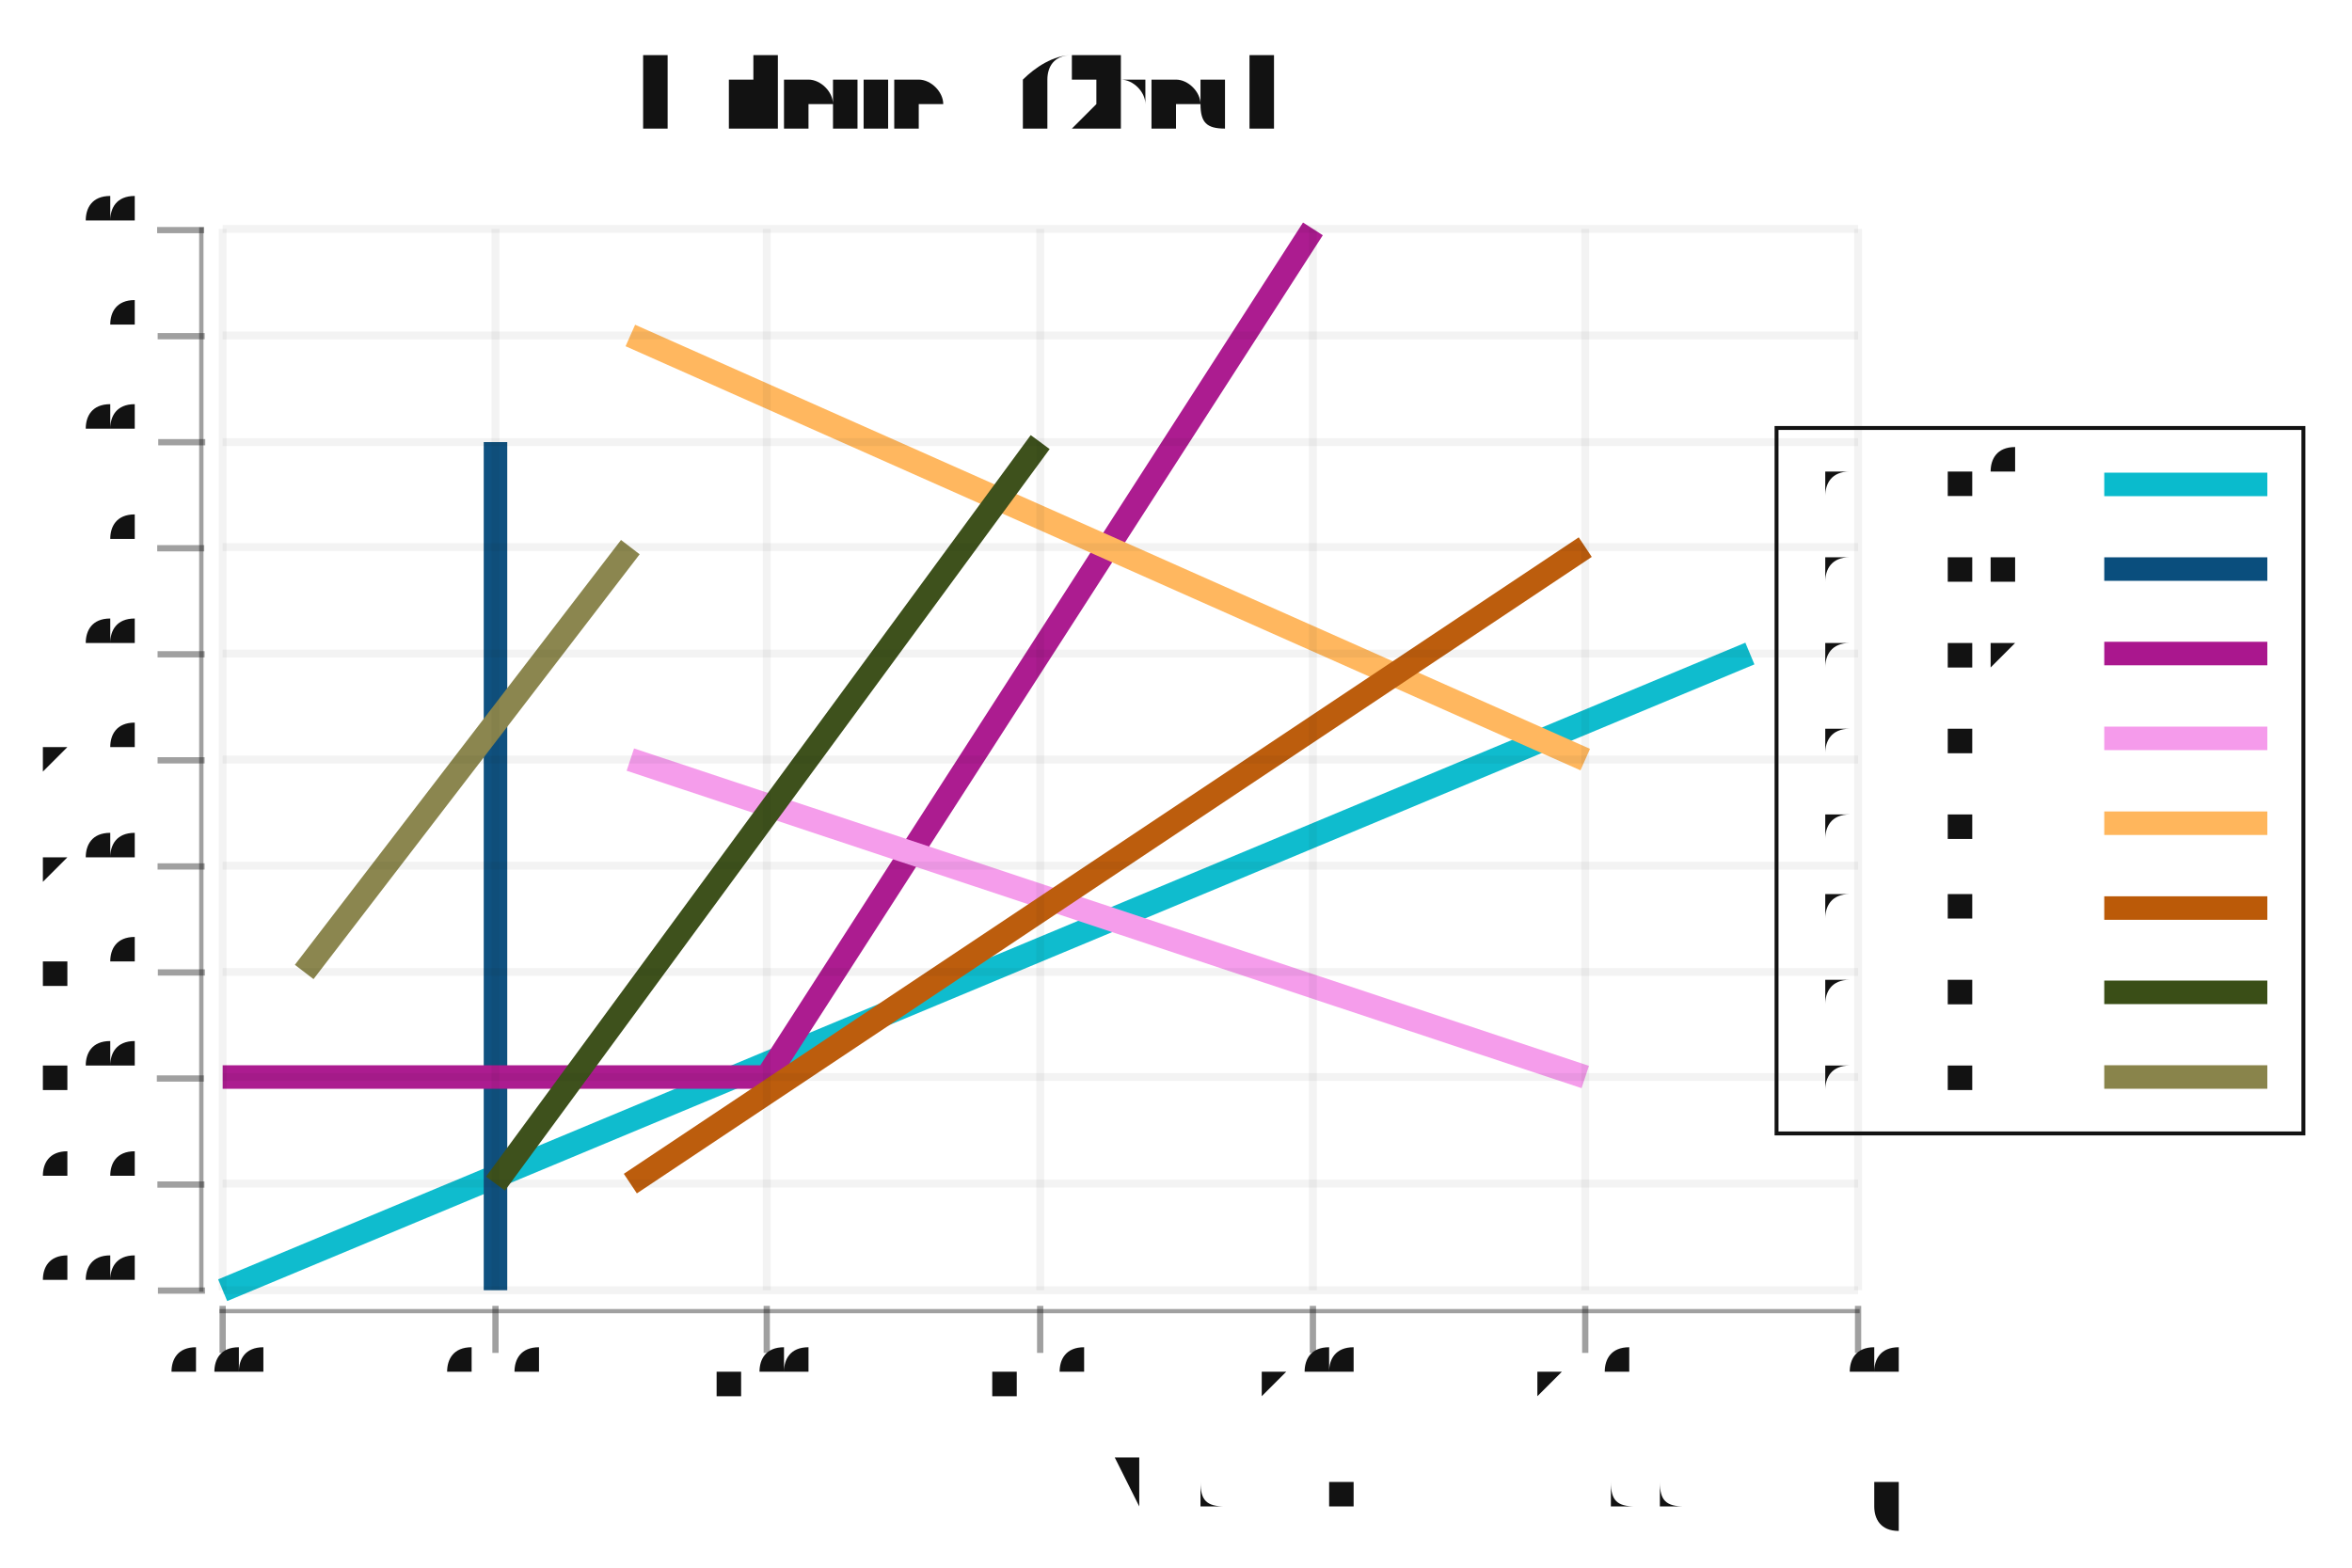
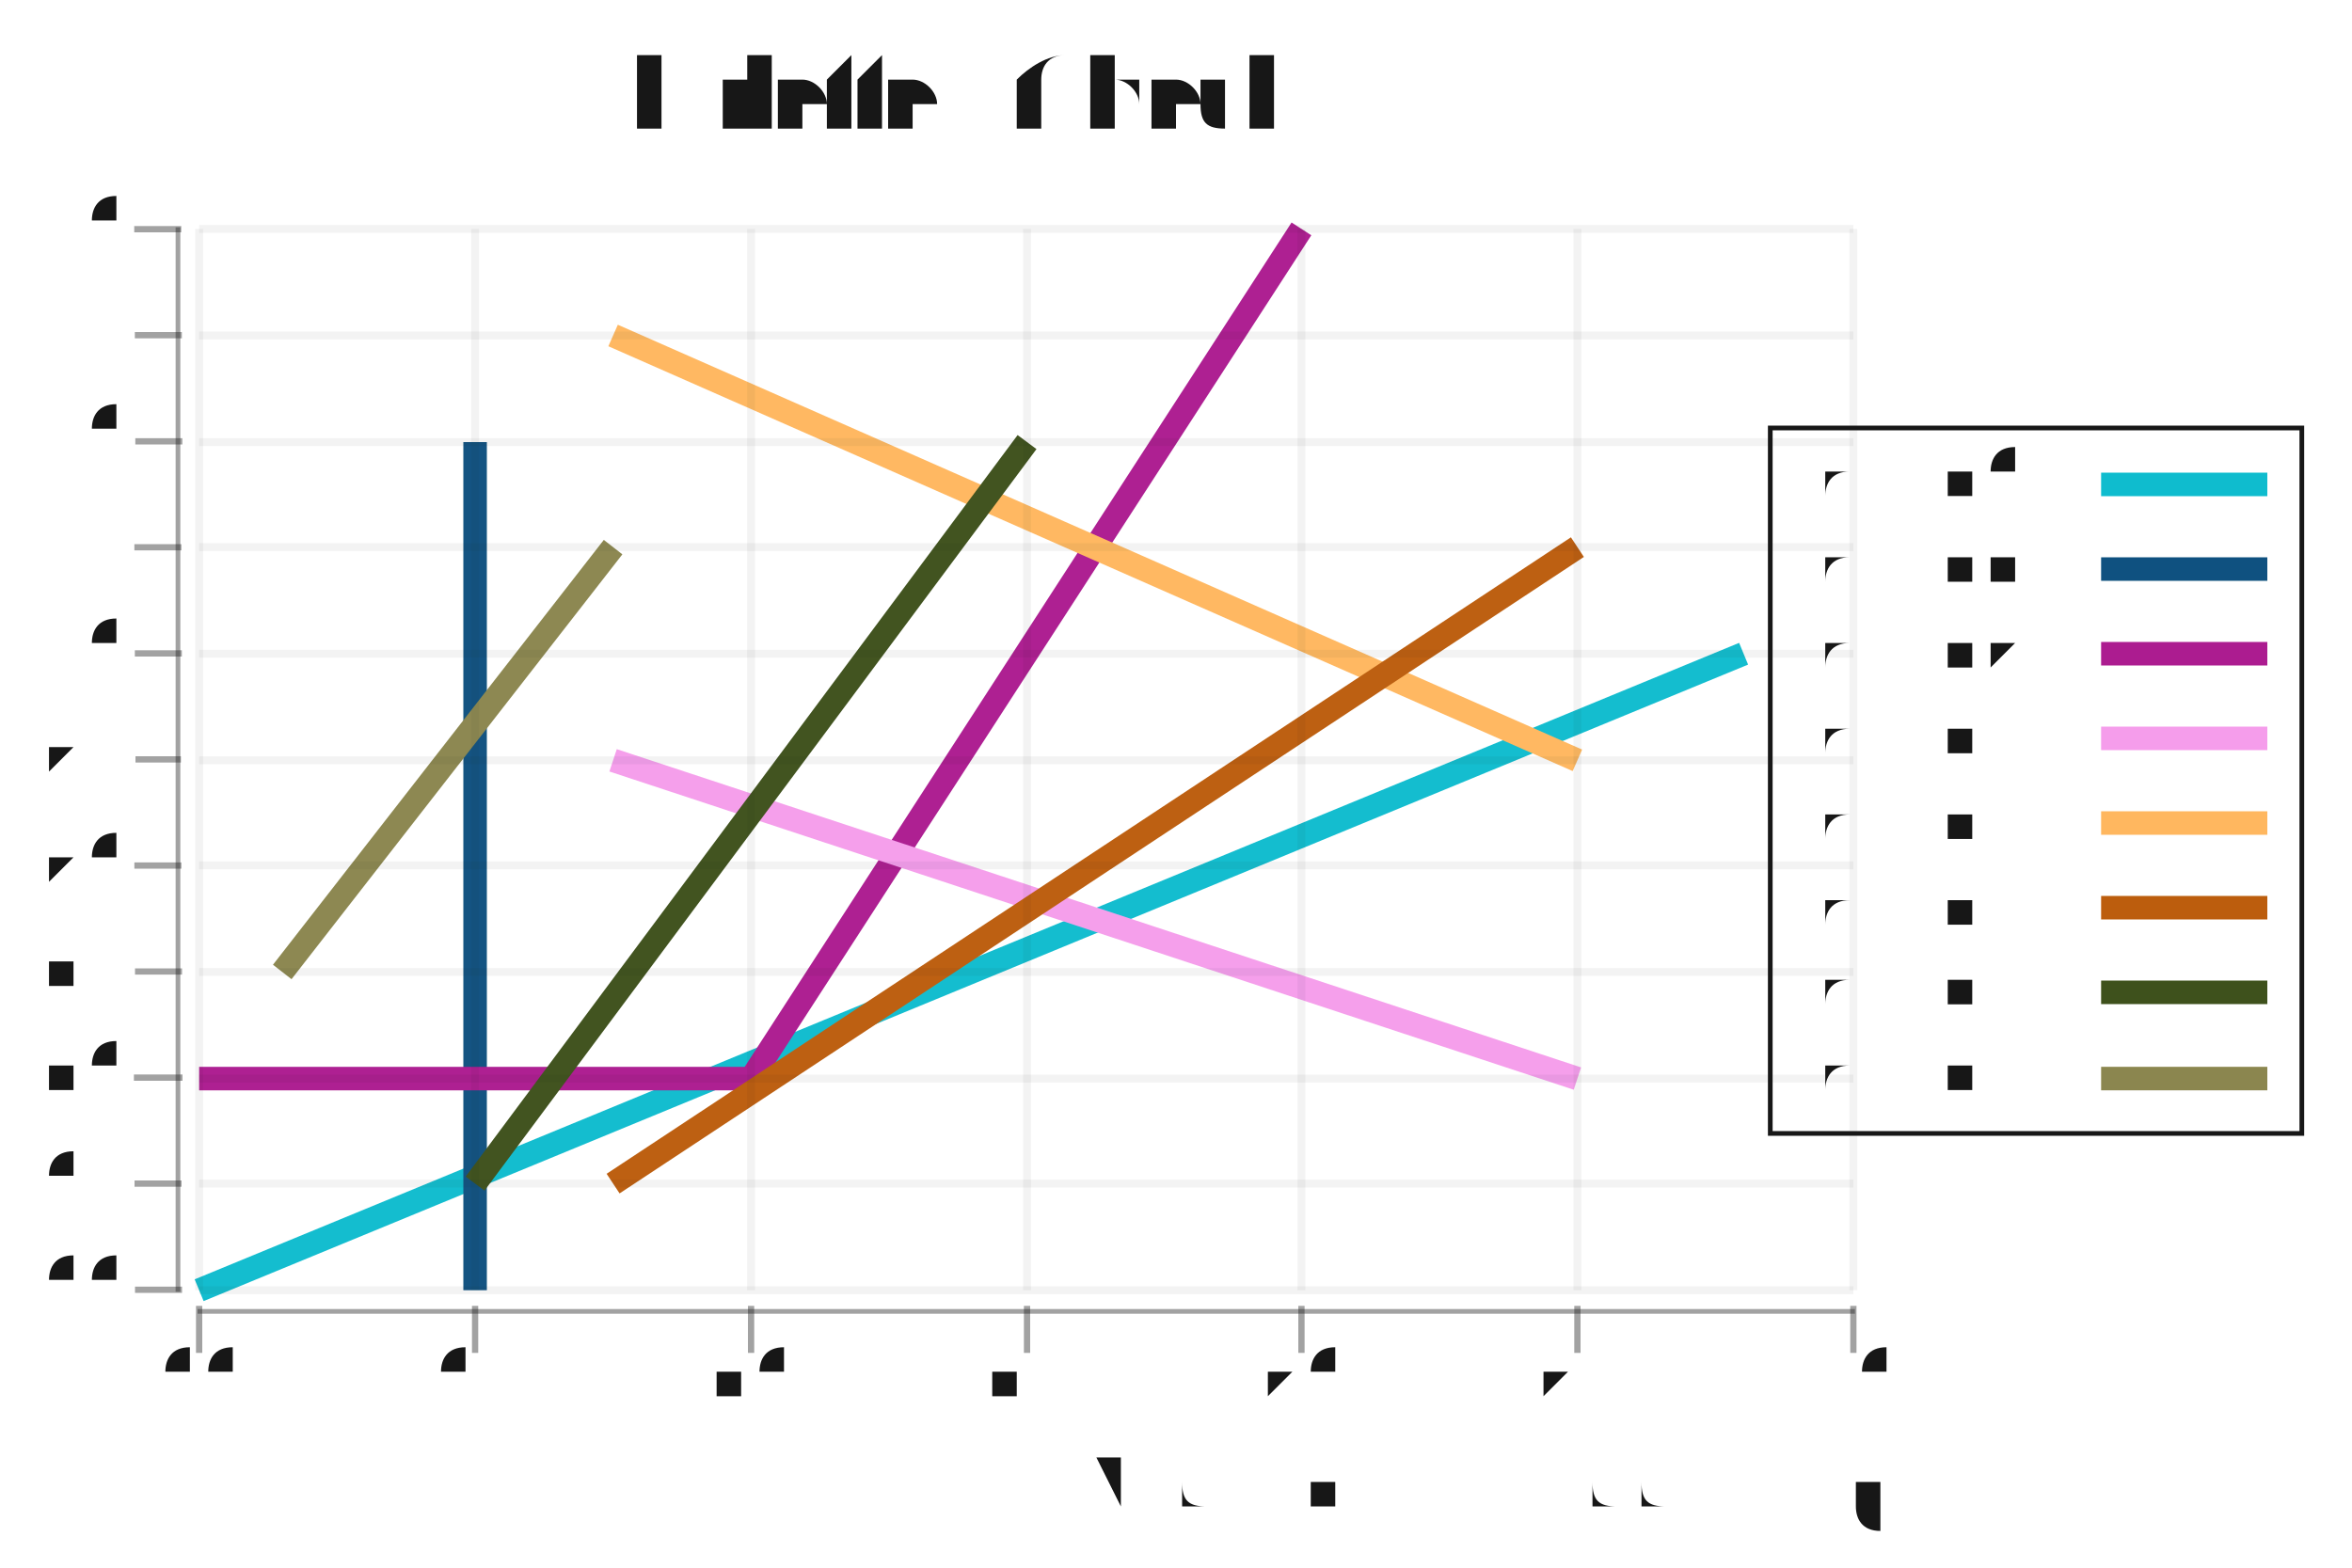
- <svg xmlns="http://www.w3.org/2000/svg" width="450.0" viewBox="-0.75 -0.5 1.5 1.0" height="300.0">
+ <svg xmlns="http://www.w3.org/2000/svg" height="300" viewBox="-0.75 -0.5 1.5 1.0" width="450">
  <style>svg {
  color-scheme: light dark;
}
{
  .canvas g, .title g, .axisbar g, .ticktext g, .tickglyph g, .ticklines g, .legendContent g text {
-     fill: #0d0d0d;
+     fill: rgb(5%, 5%, 5%);
  }
  .ticklines g, .tickglyph g, .legendBorder g {
-     stroke: #0d0d0d;
+     stroke: rgb(5%, 5%, 5%);
  }
  .legendBorder g {
-     fill: #f0f0f0;
+     fill: rgb(94%, 94%, 94%);
  }
}
@media (prefers-color-scheme:dark) {
  .canvas g, .title g, .axisbar g, .ticktext g, .tickglyph g, .ticklines g, .legendContent g text {
-     fill: #f0f0f0;
+     fill: rgb(94%, 94%, 94%);
  }
  .ticklines g, .tickglyph g, .legendBorder g {
-     stroke: #f0f0f0;
+     stroke: rgb(94%, 94%, 94%);
  }
  .legendBorder g {
-     fill: #0d0d0d;
+     fill: rgb(5%, 5%, 5%);
  }
}</style>
  <g class="chart">
    <g class="line">
-       <g fill="none" stroke="rgb(2%, 73%, 80%)" stroke-width="1.5e-2" stroke-opacity="1.0">
-         <polyline points="-0.608,0.323 0.366,-8.312193472010831e-2" />
-       </g>
-       <g fill="none" stroke="rgb(2%, 29%, 48%)" stroke-width="1.5e-2" stroke-opacity="1.0">
-         <polyline points="-0.434,-0.218 -0.434,0.323" />
-       </g>
-       <g fill="none" stroke="rgb(66%, 7%, 55%)" stroke-width="1.5e-2" stroke-opacity="1.0">
-         <polyline points="-0.608,0.187 -0.261,0.187 8.731447124304259e-2,-0.354" />
-       </g>
-       <g fill="none" stroke="rgb(96%, 60%, 92%)" stroke-width="1.5e-2" stroke-opacity="1.0">
-         <polyline points="0.261,0.187 -0.348,-1.54743784880772e-2" />
-       </g>
-       <g fill="none" stroke="rgb(100%, 71%, 35%)" stroke-width="1.5e-2" stroke-opacity="1.0">
-         <polyline points="0.261,-1.54743784880772e-2 -0.348,-0.286" />
-       </g>
-       <g fill="none" stroke="rgb(73%, 34%, 1%)" stroke-width="1.5e-2" stroke-opacity="1.0">
-         <polyline points="0.261,-0.151 -0.348,0.255" />
-       </g>
-       <g fill="none" stroke="rgb(21%, 29%, 7%)" stroke-width="1.5e-2" stroke-opacity="1.0">
-         <polyline points="-0.434,0.255 -8.661873840445278e-2,-0.218" />
-       </g>
-       <g fill="none" stroke="rgb(53%, 51%, 28%)" stroke-width="1.5e-2" stroke-opacity="1.0">
-         <polyline points="-0.556,0.12 -0.348,-0.151" />
+       <g fill="none" stroke="rgb(2%, 73%, 80%)" stroke-opacity="1.0" stroke-width="0.015">
+         <polyline points="-0.623,0.323 0.362,-0.083" />
+       </g>
+       <g fill="none" stroke="rgb(2%, 29%, 48%)" stroke-opacity="1.0" stroke-width="0.015">
+         <polyline points="-0.447,-0.218 -0.447,0.323" />
+       </g>
+       <g fill="none" stroke="rgb(66%, 7%, 55%)" stroke-opacity="1.0" stroke-width="0.015">
+         <polyline points="-0.623,0.188 -0.271,0.188 0.08,-0.354" />
+       </g>
+       <g fill="none" stroke="rgb(96%, 60%, 92%)" stroke-opacity="1.0" stroke-width="0.015">
+         <polyline points="0.256,0.188 -0.359,-0.015" />
+       </g>
+       <g fill="none" stroke="rgb(100%, 71%, 35%)" stroke-opacity="1.0" stroke-width="0.015">
+         <polyline points="0.256,-0.015 -0.359,-0.286" />
+       </g>
+       <g fill="none" stroke="rgb(73%, 34%, 1%)" stroke-opacity="1.0" stroke-width="0.015">
+         <polyline points="0.256,-0.151 -0.359,0.255" />
+       </g>
+       <g fill="none" stroke="rgb(21%, 29%, 7%)" stroke-opacity="1.0" stroke-width="0.015">
+         <polyline points="-0.447,0.255 -0.095,-0.218" />
+       </g>
+       <g fill="none" stroke="rgb(53%, 51%, 28%)" stroke-opacity="1.0" stroke-width="0.015">
+         <polyline points="-0.57,0.12 -0.359,-0.151" />
      </g>
    </g>
  </g>
  <g class="hud">
    <g class="frame">
-       <g fill="rgb(100%, 100%, 100%)" stroke="rgb(0%, 0%, 0%)" stroke-width="0.0" fill-opacity="2.0e-2" stroke-opacity="0.0">
-         <rect x="-0.614" width="1.049" y="-0.359" height="0.687" />
+       <g fill="rgb(100%, 100%, 100%)" fill-opacity="0.02" stroke="rgb(0%, 0%, 0%)" stroke-opacity="0" stroke-width="0">
+         <rect height="0.687" width="1.06" x="-0.628" y="-0.359" />
      </g>
    </g>
    <g class="axis">
      <g class="ticks">
        <g class="tickglyph">
-           <g fill="rgb(5%, 5%, 5%)" stroke="rgb(5%, 5%, 5%)" stroke-width="4.0e-3" fill-opacity="0.4" stroke-opacity="0.4">
-             <g transform="rotate(-90.0, -0.6345083, 0.3227634)">
-               <polyline points="-0.635,0.338 -0.635,0.308" />
-             </g>
-             <g transform="rotate(-90.0, -0.6345083, 0.2551158)">
-               <polyline points="-0.635,0.27 -0.635,0.24" />
-             </g>
-             <g transform="rotate(-90.0, -0.6345083, 0.1874683)">
-               <polyline points="-0.635,0.202 -0.635,0.172" />
-             </g>
-             <g transform="rotate(-90.0, -0.6345083, 0.1198207)">
-               <polyline points="-0.635,0.135 -0.635,0.105" />
-             </g>
-             <g transform="rotate(-90.0, -0.6345083, 5.2173177743953913e-2)">
-               <polyline points="-0.635,6.717317774395391e-2 -0.635,3.7173177743953914e-2" />
-             </g>
-             <g transform="rotate(-90.0, -0.6345083, -1.54743784880772e-2)">
-               <polyline points="-0.635,-4.743784880772012e-4 -0.635,-3.04743784880772e-2" />
-             </g>
-             <g transform="rotate(-90.0, -0.6345083, -8.312193472010831e-2)">
-               <polyline points="-0.635,-6.812193472010832e-2 -0.635,-9.812193472010831e-2" />
-             </g>
-             <g transform="rotate(-90.0, -0.6345083, -0.1507695)">
-               <polyline points="-0.635,-0.136 -0.635,-0.166" />
-             </g>
-             <g transform="rotate(-90.0, -0.6345083, -0.218417)">
-               <polyline points="-0.635,-0.203 -0.635,-0.233" />
-             </g>
-             <g transform="rotate(-90.0, -0.6345083, -0.2860646)">
-               <polyline points="-0.635,-0.271 -0.635,-0.301" />
-             </g>
-             <g transform="rotate(-90.0, -0.6345083, -0.3537122)">
-               <polyline points="-0.635,-0.339 -0.635,-0.369" />
+           <g fill="rgb(5%, 5%, 5%)" fill-opacity="0.4" stroke="rgb(5%, 5%, 5%)" stroke-opacity="0.4" stroke-width="0.004">
+             <g transform="rotate(-90.0, -0.6491, 0.3228)">
+               <polyline points="-0.649,0.338 -0.649,0.308" />
+             </g>
+             <g transform="rotate(-90.0, -0.6491, 0.2551)">
+               <polyline points="-0.649,0.27 -0.649,0.24" />
+             </g>
+             <g transform="rotate(-90.0, -0.6491, 0.1875)">
+               <polyline points="-0.649,0.203 -0.649,0.172" />
+             </g>
+             <g transform="rotate(-90.0, -0.6491, 0.1198)">
+               <polyline points="-0.649,0.135 -0.649,0.105" />
+             </g>
+             <g transform="rotate(-90.0, -0.6491, 0.0522)">
+               <polyline points="-0.649,0.067 -0.649,0.037" />
+             </g>
+             <g transform="rotate(-90.0, -0.6491, -0.0155)">
+               <polyline points="-0.649,-0.001 -0.649,-0.03" />
+             </g>
+             <g transform="rotate(-90.0, -0.6491, -0.0831)">
+               <polyline points="-0.649,-0.068 -0.649,-0.098" />
+             </g>
+             <g transform="rotate(-90.0, -0.6491, -0.1508)">
+               <polyline points="-0.649,-0.136 -0.649,-0.166" />
+             </g>
+             <g transform="rotate(-90.0, -0.6491, -0.2184)">
+               <polyline points="-0.649,-0.203 -0.649,-0.233" />
+             </g>
+             <g transform="rotate(-90.0, -0.6491, -0.2861)">
+               <polyline points="-0.649,-0.271 -0.649,-0.301" />
+             </g>
+             <g transform="rotate(-90.0, -0.6491, -0.3537)">
+               <polyline points="-0.649,-0.339 -0.649,-0.369" />
            </g>
          </g>
        </g>
        <g class="ticktext">
-           <g fill="rgb(5%, 5%, 5%)" stroke="none" stroke-width="0.0" font-size="3.478664192949907e-2" fill-opacity="1.0" text-anchor="end">
-             <text x="-0.66" y="0.332">0.00</text>
-             <text x="-0.66" y="0.264">0.50</text>
-             <text x="-0.66" y="0.197">1.00</text>
-             <text x="-0.66" y="0.129">1.50</text>
-             <text x="-0.66" y="6.147471672585825e-2">2.00</text>
-             <text x="-0.66" y="-6.172839506172867e-3">2.50</text>
-             <text x="-0.66" y="-7.382039573820409e-2">3.00</text>
-             <text x="-0.66" y="-0.141">3.50</text>
-             <text x="-0.66" y="-0.209">4.00</text>
-             <text x="-0.66" y="-0.277">4.50</text>
-             <text x="-0.66" y="-0.344">5.00</text>
+           <g fill="rgb(5%, 5%, 5%)" fill-opacity="1.0" font-size="0.035" stroke="none" stroke-width="0.0" text-anchor="end">
+             <text x="-0.674" y="0.332">0.0</text>
+             <text x="-0.674" y="0.264">0.5</text>
+             <text x="-0.674" y="0.197">1.0</text>
+             <text x="-0.674" y="0.129">1.5</text>
+             <text x="-0.674" y="0.061">2.0</text>
+             <text x="-0.674" y="-0.006">2.5</text>
+             <text x="-0.674" y="-0.074">3.0</text>
+             <text x="-0.674" y="-0.141">3.5</text>
+             <text x="-0.674" y="-0.209">4.0</text>
+             <text x="-0.674" y="-0.277">4.5</text>
+             <text x="-0.674" y="-0.344">5.0</text>
          </g>
        </g>
        <g class="ticklines">
-           <g fill="none" stroke="rgb(5%, 5%, 5%)" stroke-width="5.0e-3" stroke-opacity="5.0e-2">
-             <polyline points="-0.608,0.323 0.435,0.323" />
-             <polyline points="-0.608,0.255 0.435,0.255" />
-             <polyline points="-0.608,0.187 0.435,0.187" />
-             <polyline points="-0.608,0.12 0.435,0.12" />
-             <polyline points="-0.608,5.2173177743953913e-2 0.435,5.2173177743953913e-2" />
-             <polyline points="-0.608,-1.54743784880772e-2 0.435,-1.54743784880772e-2" />
-             <polyline points="-0.608,-8.312193472010831e-2 0.435,-8.312193472010831e-2" />
-             <polyline points="-0.608,-0.151 0.435,-0.151" />
-             <polyline points="-0.608,-0.218 0.435,-0.218" />
-             <polyline points="-0.608,-0.286 0.435,-0.286" />
-             <polyline points="-0.608,-0.354 0.435,-0.354" />
+           <g fill="none" stroke="rgb(5%, 5%, 5%)" stroke-opacity="0.05" stroke-width="0.005">
+             <polyline points="-0.623,0.323 0.432,0.323" />
+             <polyline points="-0.623,0.255 0.432,0.255" />
+             <polyline points="-0.623,0.188 0.432,0.188" />
+             <polyline points="-0.623,0.12 0.432,0.12" />
+             <polyline points="-0.623,0.052 0.432,0.052" />
+             <polyline points="-0.623,-0.015 0.432,-0.015" />
+             <polyline points="-0.623,-0.083 0.432,-0.083" />
+             <polyline points="-0.623,-0.151 0.432,-0.151" />
+             <polyline points="-0.623,-0.218 0.432,-0.218" />
+             <polyline points="-0.623,-0.286 0.432,-0.286" />
+             <polyline points="-0.623,-0.354 0.432,-0.354" />
          </g>
        </g>
      </g>
      <g class="axisbar">
-         <g fill="rgb(5%, 5%, 5%)" stroke="rgb(0%, 0%, 0%)" stroke-width="0.0" fill-opacity="0.4" stroke-opacity="0.0">
-           <rect x="-0.623" width="2.782931354359919e-3" y="-0.355" height="0.679" />
+         <g fill="rgb(5%, 5%, 5%)" fill-opacity="0.4" stroke="rgb(0%, 0%, 0%)" stroke-opacity="0" stroke-width="0">
+           <rect height="0.679" width="0.003" x="-0.638" y="-0.355" />
        </g>
      </g>
    </g>
    <g class="axis">
      <g class="ticks">
        <g class="tickglyph">
-           <g fill="rgb(5%, 5%, 5%)" stroke="rgb(5%, 5%, 5%)" stroke-width="4.0e-3" fill-opacity="0.4" stroke-opacity="0.4">
-             <polyline points="-0.608,0.363 -0.608,0.333" />
-             <polyline points="-0.434,0.363 -0.434,0.333" />
-             <polyline points="-0.261,0.363 -0.261,0.333" />
-             <polyline points="-8.661873840445278e-2,0.363 -8.661873840445278e-2,0.333" />
-             <polyline points="8.731447124304259e-2,0.363 8.731447124304259e-2,0.333" />
-             <polyline points="0.261,0.363 0.261,0.333" />
-             <polyline points="0.435,0.363 0.435,0.333" />
+           <g fill="rgb(5%, 5%, 5%)" fill-opacity="0.4" stroke="rgb(5%, 5%, 5%)" stroke-opacity="0.4" stroke-width="0.004">
+             <polyline points="-0.623,0.363 -0.623,0.333" />
+             <polyline points="-0.447,0.363 -0.447,0.333" />
+             <polyline points="-0.271,0.363 -0.271,0.333" />
+             <polyline points="-0.095,0.363 -0.095,0.333" />
+             <polyline points="0.08,0.363 0.08,0.333" />
+             <polyline points="0.256,0.363 0.256,0.333" />
+             <polyline points="0.432,0.363 0.432,0.333" />
          </g>
        </g>
        <g class="ticktext">
-           <g fill="rgb(5%, 5%, 5%)" stroke="none" stroke-width="0.0" font-size="3.478664192949907e-2" fill-opacity="1.0" text-anchor="middle">
-             <text x="-0.608" y="0.391">0.00</text>
-             <text x="-0.434" y="0.391">0.50</text>
-             <text x="-0.261" y="0.391">1.00</text>
-             <text x="-8.661873840445278e-2" y="0.391">1.50</text>
-             <text x="8.731447124304259e-2" y="0.391">2.00</text>
-             <text x="0.261" y="0.391">2.50</text>
-             <text x="0.435" y="0.391">3.00</text>
+           <g fill="rgb(5%, 5%, 5%)" fill-opacity="1.0" font-size="0.035" stroke="none" stroke-width="0.0" text-anchor="middle">
+             <text x="-0.623" y="0.391">0.0</text>
+             <text x="-0.447" y="0.391">0.5</text>
+             <text x="-0.271" y="0.391">1.0</text>
+             <text x="-0.095" y="0.391">1.5</text>
+             <text x="0.08" y="0.391">2.0</text>
+             <text x="0.256" y="0.391">2.5</text>
+             <text x="0.432" y="0.391">3.0</text>
          </g>
        </g>
        <g class="ticklines">
-           <g fill="none" stroke="rgb(5%, 5%, 5%)" stroke-width="5.0e-3" stroke-opacity="5.0e-2">
-             <polyline points="-0.608,0.323 -0.608,-0.354" />
-             <polyline points="-0.434,0.323 -0.434,-0.354" />
-             <polyline points="-0.261,0.323 -0.261,-0.354" />
-             <polyline points="-8.661873840445278e-2,0.323 -8.661873840445278e-2,-0.354" />
-             <polyline points="8.731447124304259e-2,0.323 8.731447124304259e-2,-0.354" />
-             <polyline points="0.261,0.323 0.261,-0.354" />
-             <polyline points="0.435,0.323 0.435,-0.354" />
+           <g fill="none" stroke="rgb(5%, 5%, 5%)" stroke-opacity="0.05" stroke-width="0.005">
+             <polyline points="-0.623,0.323 -0.623,-0.354" />
+             <polyline points="-0.447,0.323 -0.447,-0.354" />
+             <polyline points="-0.271,0.323 -0.271,-0.354" />
+             <polyline points="-0.095,0.323 -0.095,-0.354" />
+             <polyline points="0.08,0.323 0.08,-0.354" />
+             <polyline points="0.256,0.323 0.256,-0.354" />
+             <polyline points="0.432,0.323 0.432,-0.354" />
          </g>
        </g>
      </g>
      <g class="axisbar">
-         <g fill="rgb(5%, 5%, 5%)" stroke="rgb(0%, 0%, 0%)" stroke-width="0.0" fill-opacity="0.4" stroke-opacity="0.0">
-           <rect x="-0.61" width="1.046" y="0.335" height="2.7059022492812446e-3" />
+         <g fill="rgb(5%, 5%, 5%)" fill-opacity="0.4" stroke="rgb(0%, 0%, 0%)" stroke-opacity="0" stroke-width="0">
+           <rect height="0.003" width="1.057" x="-0.624" y="0.335" />
        </g>
      </g>
    </g>
    <g class="title">
-       <g fill="rgb(5%, 5%, 5%)" stroke="none" stroke-width="0.0" font-size="6.957328385899814e-2" fill-opacity="1.0" text-anchor="middle">
-         <text x="-0.128" y="-0.419">Palette1 Check</text>
+       <g fill="rgb(5%, 5%, 5%)" fill-opacity="1.0" font-size="0.07" stroke="none" stroke-width="0.0" text-anchor="middle">
+         <text x="-0.133" y="-0.419">Palette1 Check</text>
      </g>
    </g>
    <g class="title">
-       <g fill="rgb(5%, 5%, 5%)" stroke="none" stroke-width="0.0" font-size="4.174397031539888e-2" fill-opacity="1.0" text-anchor="end">
-         <text x="0.466" y="0.461">Made with love and chart-svg</text>
+       <g fill="rgb(5%, 5%, 5%)" fill-opacity="1.0" font-size="0.042" stroke="none" stroke-width="0.0" text-anchor="end">
+         <text x="0.456" y="0.461">Made with love and chart-svg</text>
      </g>
    </g>
    <g class="legend">
      <g class="legendBorder">
-         <g fill="rgb(0%, 0%, 0%)" stroke="rgb(5%, 5%, 5%)" stroke-width="2.5e-3" fill-opacity="0.0" stroke-opacity="1.0">
-           <rect x="0.383" width="0.336" y="-0.227" height="0.45" />
+         <g fill="rgb(0%, 0%, 0%)" fill-opacity="0" stroke="rgb(5%, 5%, 5%)" stroke-opacity="1.0" stroke-width="0.003">
+           <rect height="0.45" width="0.339" x="0.379" y="-0.227" />
        </g>
      </g>
      <g class="legendContent">
-         <g fill="rgb(5%, 5%, 5%)" stroke="none" stroke-width="0.0" font-size="3.478664192949907e-2" fill-opacity="1.0" text-anchor="start">
-           <text x="0.4" y="0.196">pallete1 7</text>
-         </g>
-         <g fill="none" stroke="rgb(53%, 51%, 28%)" stroke-width="1.5e-2" stroke-opacity="1.0">
-           <polyline points="0.592,0.187 0.696,0.187" />
-         </g>
-         <g fill="rgb(5%, 5%, 5%)" stroke="none" stroke-width="0.0" font-size="3.478664192949907e-2" fill-opacity="1.0" text-anchor="start">
-           <text x="0.4" y="0.142">pallete1 6</text>
-         </g>
-         <g fill="none" stroke="rgb(21%, 29%, 7%)" stroke-width="1.5e-2" stroke-opacity="1.0">
-           <polyline points="0.592,0.133 0.696,0.133" />
-         </g>
-         <g fill="rgb(5%, 5%, 5%)" stroke="none" stroke-width="0.0" font-size="3.478664192949907e-2" fill-opacity="1.0" text-anchor="start">
-           <text x="0.4" y="8.768814476577025e-2">pallete1 5</text>
-         </g>
-         <g fill="none" stroke="rgb(73%, 34%, 1%)" stroke-width="1.5e-2" stroke-opacity="1.0">
-           <polyline points="0.592,7.923220023676641e-2 0.696,7.923220023676641e-2" />
-         </g>
-         <g fill="rgb(5%, 5%, 5%)" stroke="none" stroke-width="0.0" font-size="3.478664192949907e-2" fill-opacity="1.0" text-anchor="start">
-           <text x="0.4" y="3.357009978014541e-2">pallete1 4</text>
-         </g>
-         <g fill="none" stroke="rgb(100%, 71%, 35%)" stroke-width="1.5e-2" stroke-opacity="1.0">
-           <polyline points="0.592,2.5114155251141468e-2 0.696,2.5114155251141468e-2" />
-         </g>
-         <g fill="rgb(5%, 5%, 5%)" stroke="none" stroke-width="0.0" font-size="3.478664192949907e-2" fill-opacity="1.0" text-anchor="start">
-           <text x="0.4" y="-2.0547945205479534e-2">pallete1 3</text>
-         </g>
-         <g fill="none" stroke="rgb(96%, 60%, 92%)" stroke-width="1.5e-2" stroke-opacity="1.0">
-           <polyline points="0.592,-2.9003889734483534e-2 0.696,-2.9003889734483534e-2" />
-         </g>
-         <g fill="rgb(5%, 5%, 5%)" stroke="none" stroke-width="0.0" font-size="3.478664192949907e-2" fill-opacity="1.0" text-anchor="start">
-           <text x="0.4" y="-7.466599019110443e-2">pallete1 2</text>
-         </g>
-         <g fill="none" stroke="rgb(66%, 7%, 55%)" stroke-width="1.5e-2" stroke-opacity="1.0">
-           <polyline points="0.592,-8.312193472010831e-2 0.696,-8.312193472010831e-2" />
-         </g>
-         <g fill="rgb(5%, 5%, 5%)" stroke="none" stroke-width="0.0" font-size="3.478664192949907e-2" fill-opacity="1.0" text-anchor="start">
-           <text x="0.4" y="-0.129">pallete1 1</text>
-         </g>
-         <g fill="none" stroke="rgb(2%, 29%, 48%)" stroke-width="1.5e-2" stroke-opacity="1.0">
-           <polyline points="0.592,-0.137 0.696,-0.137" />
-         </g>
-         <g fill="rgb(5%, 5%, 5%)" stroke="none" stroke-width="0.0" font-size="3.478664192949907e-2" fill-opacity="1.0" text-anchor="start">
-           <text x="0.4" y="-0.183">pallete1 0</text>
-         </g>
-         <g fill="none" stroke="rgb(2%, 73%, 80%)" stroke-width="1.5e-2" stroke-opacity="1.0">
-           <polyline points="0.592,-0.191 0.696,-0.191" />
+         <g fill="rgb(5%, 5%, 5%)" fill-opacity="1.0" font-size="0.035" stroke="none" stroke-width="0.0" text-anchor="start">
+           <text x="0.397" y="0.196">pallete1 7</text>
+         </g>
+         <g fill="none" stroke="rgb(53%, 51%, 28%)" stroke-opacity="1.0" stroke-width="0.015">
+           <polyline points="0.59,0.188 0.696,0.188" />
+         </g>
+         <g fill="rgb(5%, 5%, 5%)" fill-opacity="1.0" font-size="0.035" stroke="none" stroke-width="0.0" text-anchor="start">
+           <text x="0.397" y="0.142">pallete1 6</text>
+         </g>
+         <g fill="none" stroke="rgb(21%, 29%, 7%)" stroke-opacity="1.0" stroke-width="0.015">
+           <polyline points="0.59,0.133 0.696,0.133" />
+         </g>
+         <g fill="rgb(5%, 5%, 5%)" fill-opacity="1.0" font-size="0.035" stroke="none" stroke-width="0.0" text-anchor="start">
+           <text x="0.397" y="0.088">pallete1 5</text>
+         </g>
+         <g fill="none" stroke="rgb(73%, 34%, 1%)" stroke-opacity="1.0" stroke-width="0.015">
+           <polyline points="0.59,0.079 0.696,0.079" />
+         </g>
+         <g fill="rgb(5%, 5%, 5%)" fill-opacity="1.0" font-size="0.035" stroke="none" stroke-width="0.0" text-anchor="start">
+           <text x="0.397" y="0.034">pallete1 4</text>
+         </g>
+         <g fill="none" stroke="rgb(100%, 71%, 35%)" stroke-opacity="1.0" stroke-width="0.015">
+           <polyline points="0.59,0.025 0.696,0.025" />
+         </g>
+         <g fill="rgb(5%, 5%, 5%)" fill-opacity="1.0" font-size="0.035" stroke="none" stroke-width="0.0" text-anchor="start">
+           <text x="0.397" y="-0.021">pallete1 3</text>
+         </g>
+         <g fill="none" stroke="rgb(96%, 60%, 92%)" stroke-opacity="1.0" stroke-width="0.015">
+           <polyline points="0.59,-0.029 0.696,-0.029" />
+         </g>
+         <g fill="rgb(5%, 5%, 5%)" fill-opacity="1.0" font-size="0.035" stroke="none" stroke-width="0.0" text-anchor="start">
+           <text x="0.397" y="-0.075">pallete1 2</text>
+         </g>
+         <g fill="none" stroke="rgb(66%, 7%, 55%)" stroke-opacity="1.0" stroke-width="0.015">
+           <polyline points="0.59,-0.083 0.696,-0.083" />
+         </g>
+         <g fill="rgb(5%, 5%, 5%)" fill-opacity="1.0" font-size="0.035" stroke="none" stroke-width="0.0" text-anchor="start">
+           <text x="0.397" y="-0.129">pallete1 1</text>
+         </g>
+         <g fill="none" stroke="rgb(2%, 29%, 48%)" stroke-opacity="1.0" stroke-width="0.015">
+           <polyline points="0.59,-0.137 0.696,-0.137" />
+         </g>
+         <g fill="rgb(5%, 5%, 5%)" fill-opacity="1.0" font-size="0.035" stroke="none" stroke-width="0.0" text-anchor="start">
+           <text x="0.397" y="-0.183">pallete1 0</text>
+         </g>
+         <g fill="none" stroke="rgb(2%, 73%, 80%)" stroke-opacity="1.0" stroke-width="0.015">
+           <polyline points="0.59,-0.191 0.696,-0.191" />
        </g>
      </g>
    </g>
    <g class="frame">
-       <g fill="rgb(100%, 100%, 100%)" stroke="rgb(0%, 0%, 0%)" stroke-width="0.0" fill-opacity="2.0e-2" stroke-opacity="0.0">
-         <rect x="-0.75" width="1.5" y="-0.5" height="1.0" />
+       <g fill="rgb(100%, 100%, 100%)" fill-opacity="0.02" stroke="rgb(0%, 0%, 0%)" stroke-opacity="0" stroke-width="0">
+         <rect height="1.0" width="1.5" x="-0.75" y="-0.5" />
+       </g>
+     </g>
+     <g class="frame">
+       <g fill="rgb(100%, 100%, 100%)" fill-opacity="0.02" stroke="rgb(0%, 0%, 0%)" stroke-opacity="0" stroke-width="0">
+         <rect height="1.0" width="1.5" x="-0.75" y="-0.5" />
      </g>
    </g>
  </g>
</svg>
